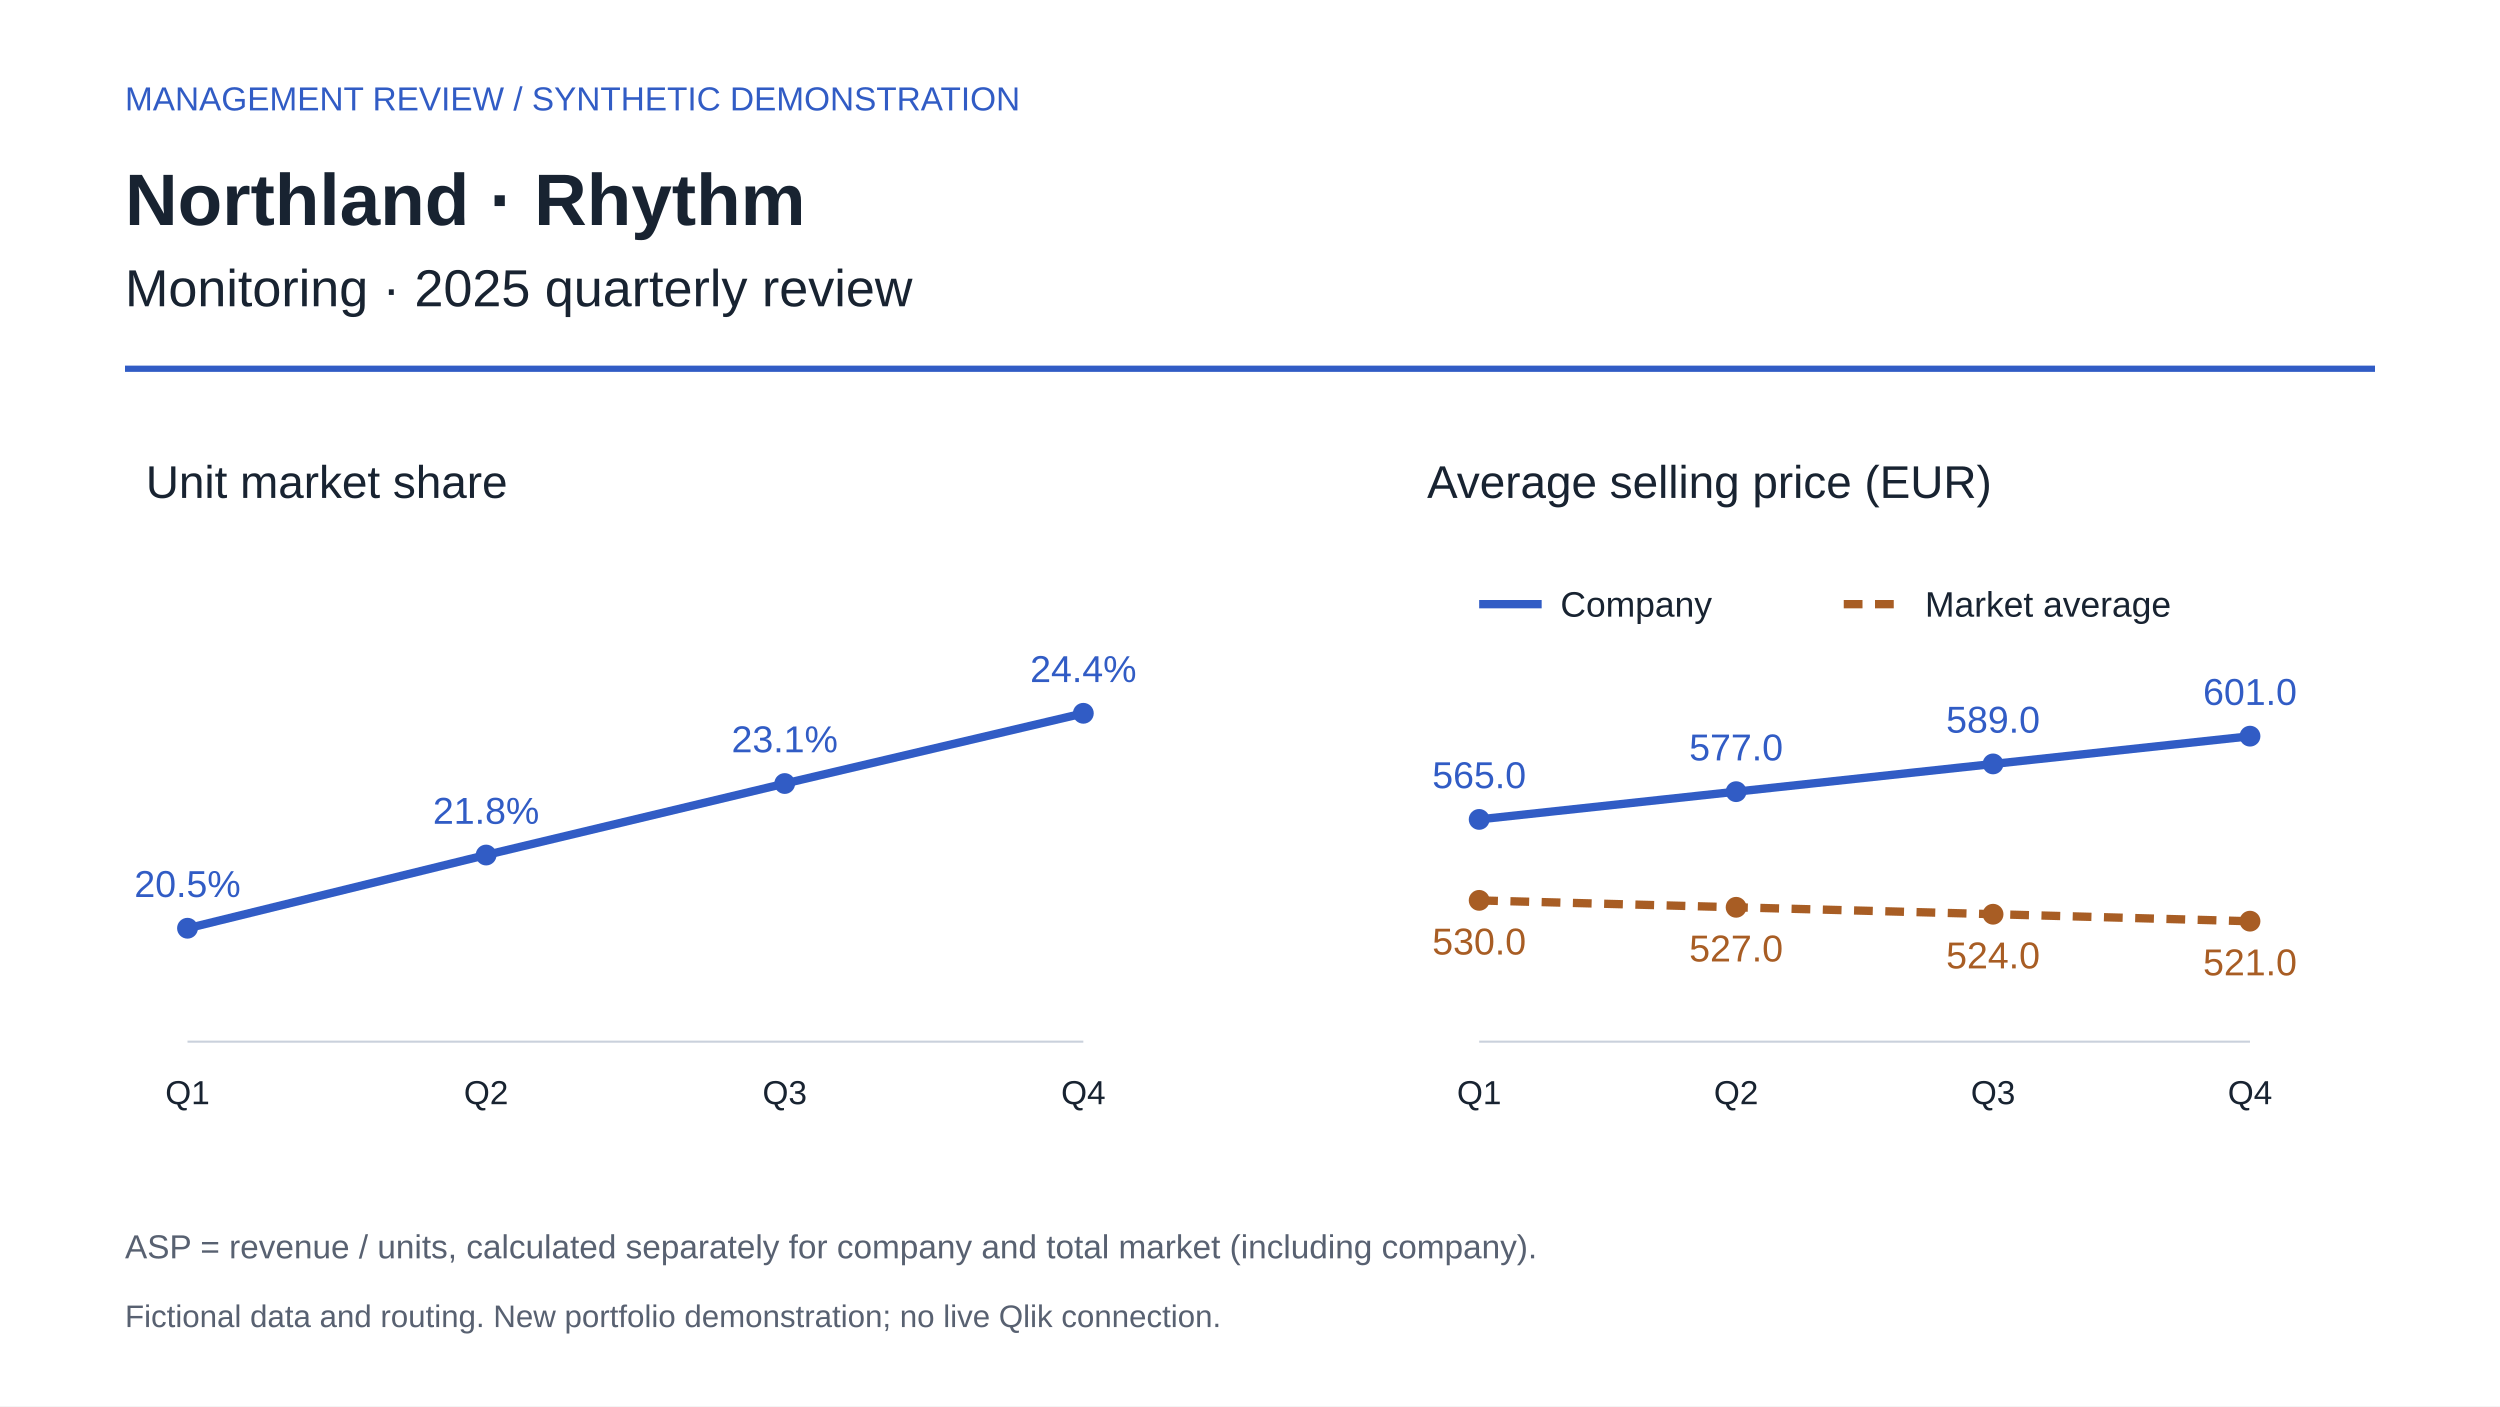
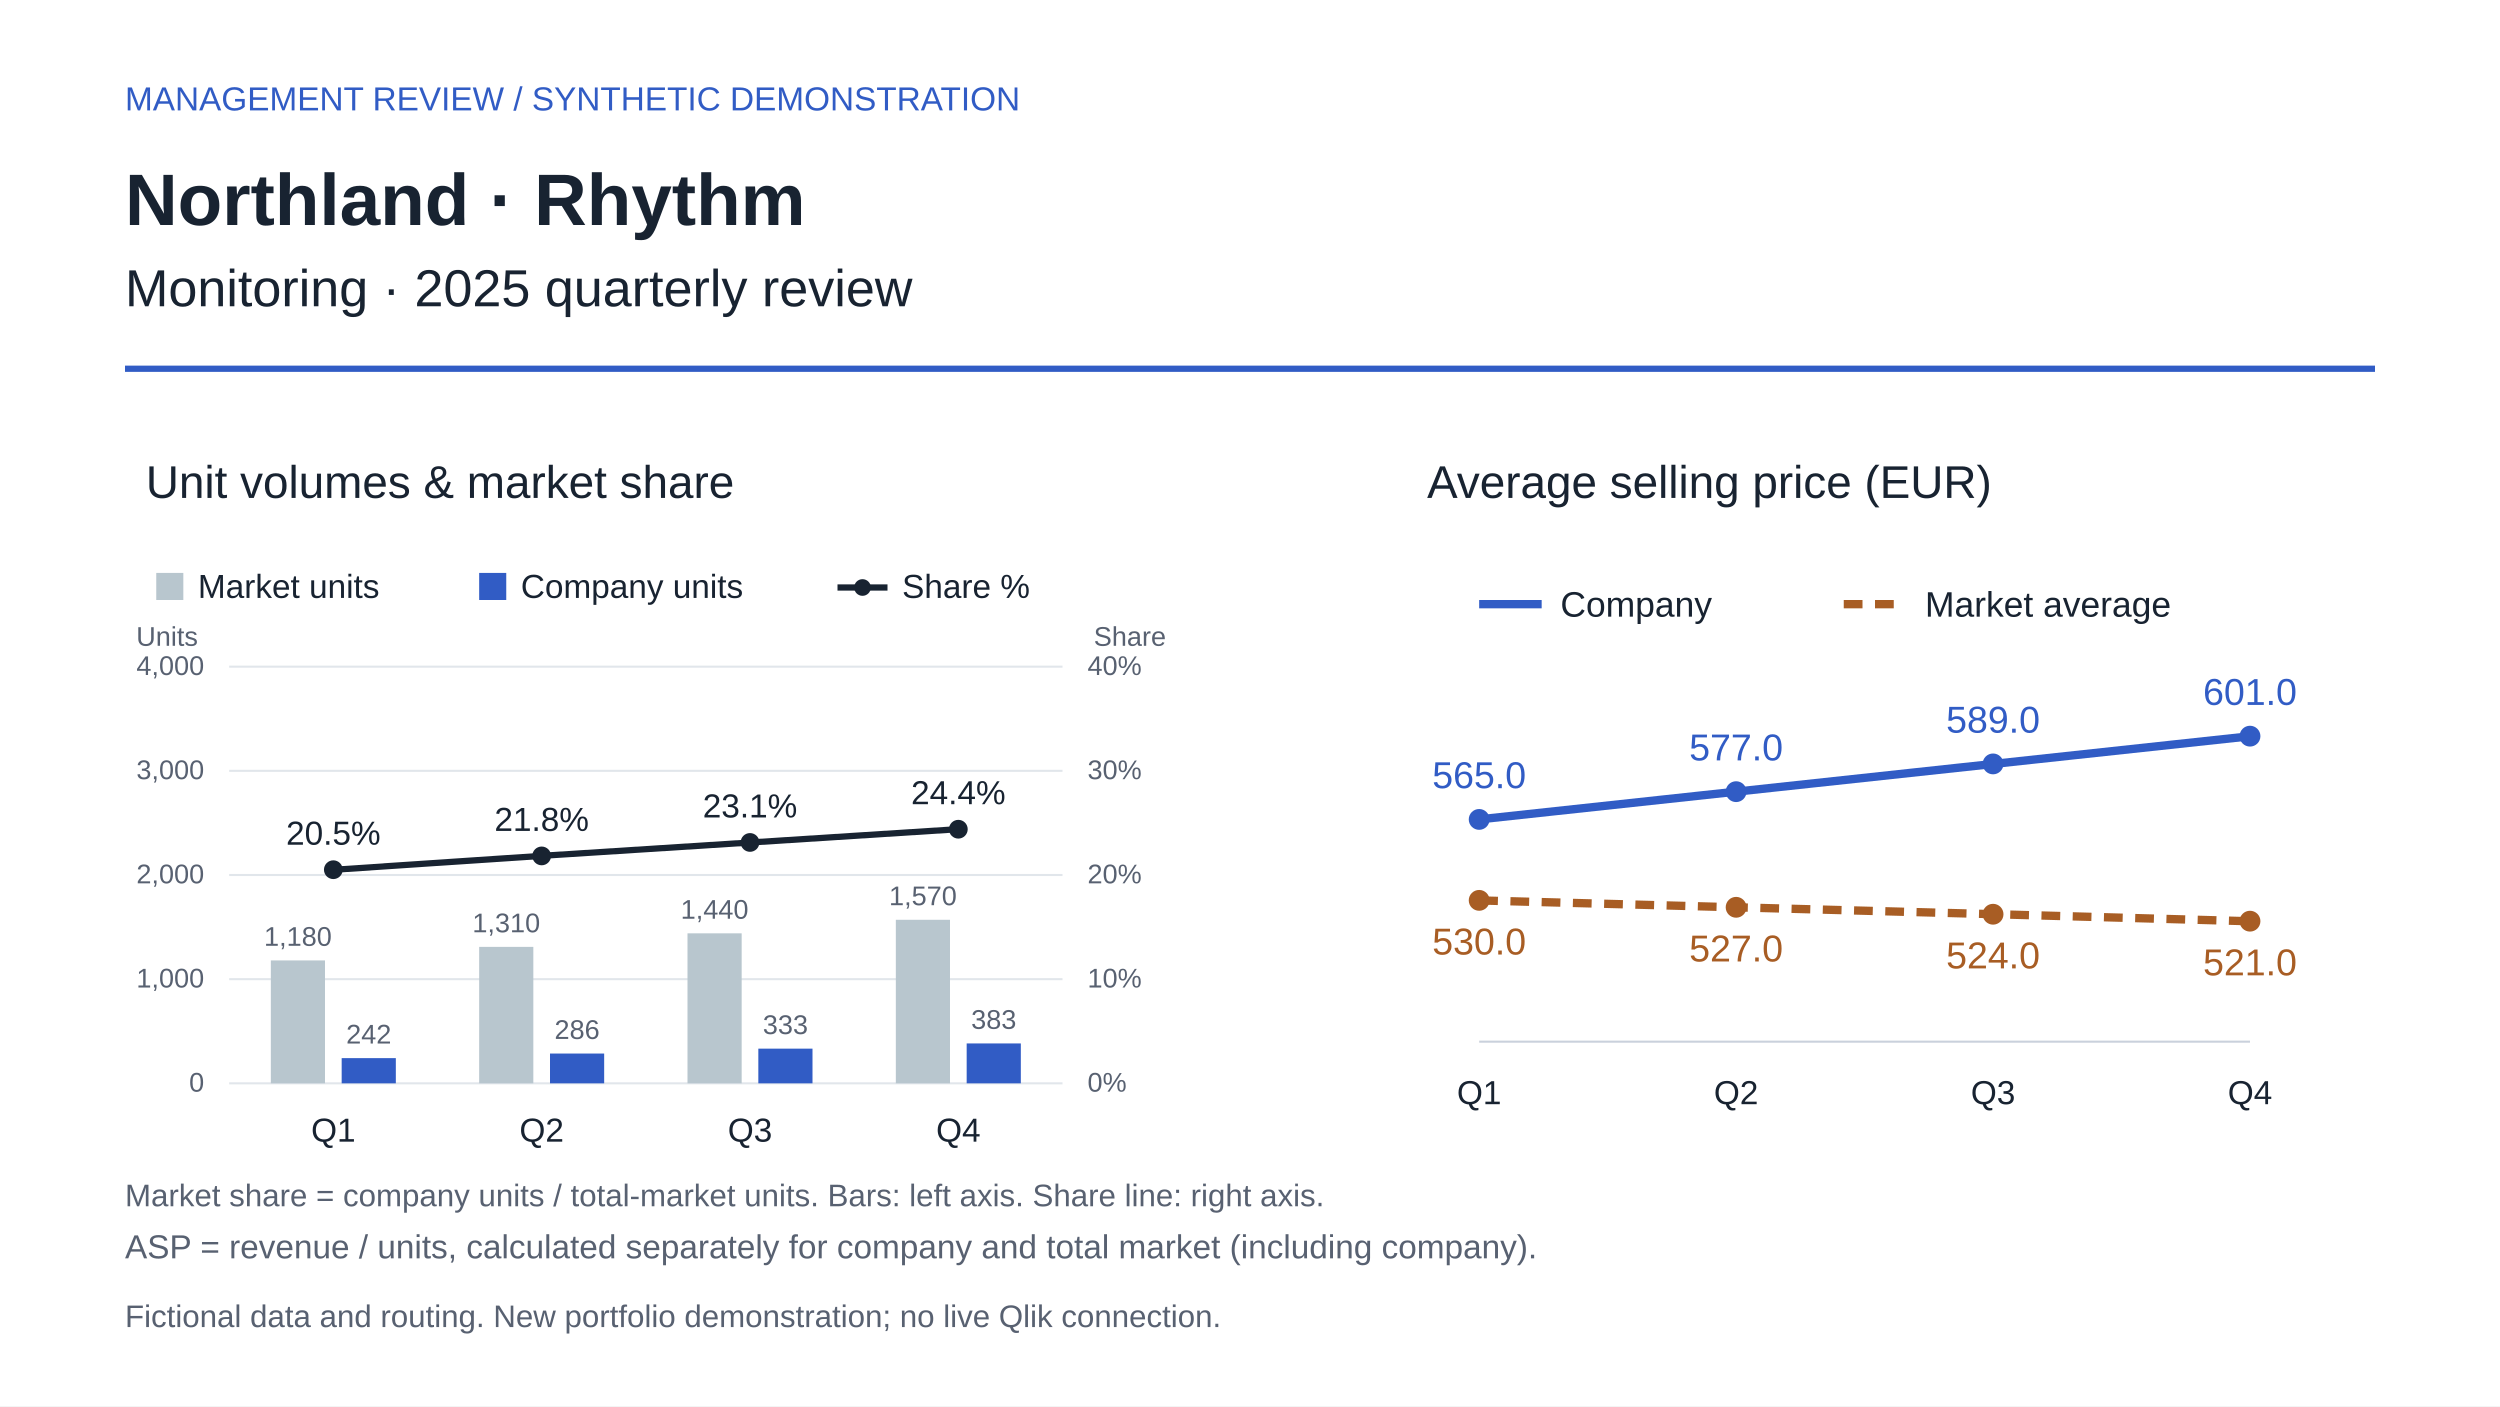
<svg xmlns="http://www.w3.org/2000/svg" width="1200" height="675" viewBox="0 0 1200 675">
  <rect width="1200" height="675" fill="#fff" />
  <g font-family="Arial,sans-serif" fill="#182331">
    <text x="60" y="53" font-size="16" fill="#315cc5">MANAGEMENT REVIEW / SYNTHETIC DEMONSTRATION</text>
    <text x="60" y="108" font-size="35" font-weight="700">Northland · Rhythm</text>
    <text x="60" y="147" font-size="25">Monitoring · 2025 quarterly review</text>
    <line x1="60" y1="177" x2="1140" y2="177" stroke="#315cc5" stroke-width="3" />
-     <text x="70" y="239" font-size="22">Unit market share</text>
+     <text x="70" y="239" font-size="22">Unit volumes &amp; market share</text>
    <text x="685" y="239" font-size="22">Average selling price (EUR)</text>
-     <line x1="90" y1="500" x2="520" y2="500" stroke="#cad1dc" />
-     <polyline points="90.0,445.6 233.3,410.4 376.7,376.1 520.0,342.4" fill="none" stroke="#315cc5" stroke-width="4" />
-     <circle cx="90.0" cy="445.555" r="5" fill="#315cc5" />
-     <text x="90.0" y="430.555" text-anchor="middle" font-size="18" fill="#315cc5">20.5%</text>
-     <circle cx="233.333" cy="410.418" r="5" fill="#315cc5" />
-     <text x="233.333" y="395.418" text-anchor="middle" font-size="18" fill="#315cc5">21.8%</text>
-     <circle cx="376.667" cy="376.094" r="5" fill="#315cc5" />
-     <text x="376.667" y="361.094" text-anchor="middle" font-size="18" fill="#315cc5">23.1%</text>
-     <circle cx="520.0" cy="342.381" r="5" fill="#315cc5" />
-     <text x="520.0" y="327.381" text-anchor="middle" font-size="18" fill="#315cc5">24.4%</text>
-     <text x="90.0" y="530" text-anchor="middle" font-size="16">Q1</text>
-     <text x="233.333" y="530" text-anchor="middle" font-size="16">Q2</text>
-     <text x="376.667" y="530" text-anchor="middle" font-size="16">Q3</text>
-     <text x="520.0" y="530" text-anchor="middle" font-size="16">Q4</text>
+     <g aria-label="Market and company units with market share overlay">
+       <rect x="75" y="275" width="13" height="13" fill="#b8c6ce" />
+       <text x="95" y="287" font-size="16">Market units</text>
+       <rect x="230" y="275" width="13" height="13" fill="#315cc5" />
+       <text x="250" y="287" font-size="16">Company units</text>
+       <line x1="402" y1="282" x2="426" y2="282" stroke="#182331" stroke-width="3" />
+       <circle cx="414" cy="282" r="4" fill="#182331" />
+       <text x="433" y="287" font-size="16">Share %</text>
+       <text x="95" y="310" text-anchor="end" font-size="13" fill="#586171">Units</text>
+       <text x="525" y="310" font-size="13" fill="#586171">Share</text>
+       <line x1="110" y1="520.0" x2="510" y2="520.0" stroke="#e1e6eb" />
+       <text x="98" y="524.0" text-anchor="end" font-size="13" fill="#586171">0</text>
+       <text x="522" y="524.0" font-size="13" fill="#586171">0%</text>
+       <line x1="110" y1="470.0" x2="510" y2="470.0" stroke="#e1e6eb" />
+       <text x="98" y="474.0" text-anchor="end" font-size="13" fill="#586171">1,000</text>
+       <text x="522" y="474.0" font-size="13" fill="#586171">10%</text>
+       <line x1="110" y1="420.0" x2="510" y2="420.0" stroke="#e1e6eb" />
+       <text x="98" y="424.0" text-anchor="end" font-size="13" fill="#586171">2,000</text>
+       <text x="522" y="424.0" font-size="13" fill="#586171">20%</text>
+       <line x1="110" y1="370.0" x2="510" y2="370.0" stroke="#e1e6eb" />
+       <text x="98" y="374.0" text-anchor="end" font-size="13" fill="#586171">3,000</text>
+       <text x="522" y="374.0" font-size="13" fill="#586171">30%</text>
+       <line x1="110" y1="320.0" x2="510" y2="320.0" stroke="#e1e6eb" />
+       <text x="98" y="324.0" text-anchor="end" font-size="13" fill="#586171">4,000</text>
+       <text x="522" y="324.0" font-size="13" fill="#586171">40%</text>
+       <rect data-series="market" data-value="1180" x="130.0" y="461.0" width="26" height="59.0" fill="#b8c6ce" />
+       <text x="143.0" y="454.0" text-anchor="middle" font-size="13" fill="#586171">1,180</text>
+       <rect data-series="units" data-value="242" x="164.0" y="507.9" width="26" height="12.1" fill="#315cc5" />
+       <text x="177.0" y="500.9" text-anchor="middle" font-size="13" fill="#586171">242</text>
+       <text x="160.0" y="548" text-anchor="middle" font-size="16">Q1</text>
+       <rect data-series="market" data-value="1310" x="230.0" y="454.5" width="26" height="65.5" fill="#b8c6ce" />
+       <text x="243.0" y="447.5" text-anchor="middle" font-size="13" fill="#586171">1,310</text>
+       <rect data-series="units" data-value="286" x="264.0" y="505.7" width="26" height="14.3" fill="#315cc5" />
+       <text x="277.0" y="498.7" text-anchor="middle" font-size="13" fill="#586171">286</text>
+       <text x="260.0" y="548" text-anchor="middle" font-size="16">Q2</text>
+       <rect data-series="market" data-value="1440" x="330.0" y="448.0" width="26" height="72.0" fill="#b8c6ce" />
+       <text x="343.0" y="441.0" text-anchor="middle" font-size="13" fill="#586171">1,440</text>
+       <rect data-series="units" data-value="333" x="364.0" y="503.35" width="26" height="16.65" fill="#315cc5" />
+       <text x="377.0" y="496.35" text-anchor="middle" font-size="13" fill="#586171">333</text>
+       <text x="360.0" y="548" text-anchor="middle" font-size="16">Q3</text>
+       <rect data-series="market" data-value="1570" x="430.0" y="441.5" width="26" height="78.5" fill="#b8c6ce" />
+       <text x="443.0" y="434.5" text-anchor="middle" font-size="13" fill="#586171">1,570</text>
+       <rect data-series="units" data-value="383" x="464.0" y="500.85" width="26" height="19.15" fill="#315cc5" />
+       <text x="477.0" y="493.85" text-anchor="middle" font-size="13" fill="#586171">383</text>
+       <text x="460.0" y="548" text-anchor="middle" font-size="16">Q4</text>
+       <polyline data-series="share" points="160.0,417.5 260.0,410.8 360.0,404.4 460.0,398.0" fill="none" stroke="#182331" stroke-width="3" />
+       <circle cx="160.0" cy="417.458" r="4.5" fill="#182331" />
+       <text x="160.0" y="405.458" text-anchor="middle" font-size="16" fill="#182331">20.5%</text>
+       <circle cx="260.0" cy="410.84" r="4.5" fill="#182331" />
+       <text x="260.0" y="398.84" text-anchor="middle" font-size="16" fill="#182331">21.8%</text>
+       <circle cx="360.0" cy="404.375" r="4.5" fill="#182331" />
+       <text x="360.0" y="392.375" text-anchor="middle" font-size="16" fill="#182331">23.1%</text>
+       <circle cx="460.0" cy="398.025" r="4.5" fill="#182331" />
+       <text x="460.0" y="386.025" text-anchor="middle" font-size="16" fill="#182331">24.4%</text>
+     </g>
    <line x1="710" y1="500" x2="1080" y2="500" stroke="#cad1dc" />
    <polyline points="710.0,393.3 833.3,380.0 956.7,366.7 1080.0,353.4" fill="none" stroke="#315cc5" stroke-width="4" />
    <circle cx="710.0" cy="393.321" r="5" fill="#315cc5" />
    <text x="710.0" y="378.321" text-anchor="middle" font-size="18" fill="#315cc5">565.0</text>
    <circle cx="833.333" cy="380" r="5" fill="#315cc5" />
    <text x="833.333" y="365" text-anchor="middle" font-size="18" fill="#315cc5">577.0</text>
    <circle cx="956.667" cy="366.679" r="5" fill="#315cc5" />
    <text x="956.667" y="351.679" text-anchor="middle" font-size="18" fill="#315cc5">589.0</text>
    <circle cx="1080.0" cy="353.358" r="5" fill="#315cc5" />
    <text x="1080.0" y="338.358" text-anchor="middle" font-size="18" fill="#315cc5">601.0</text>
    <polyline points="710.0,432.2 833.3,435.5 956.7,438.8 1080.0,442.2" fill="none" stroke="#a85d24" stroke-width="4" stroke-dasharray="9 6" />
    <circle cx="710.0" cy="432.174" r="5" fill="#a85d24" />
    <text x="710.0" y="458.174" text-anchor="middle" font-size="18" fill="#a85d24">530.0</text>
    <circle cx="833.333" cy="435.504" r="5" fill="#a85d24" />
    <text x="833.333" y="461.504" text-anchor="middle" font-size="18" fill="#a85d24">527.0</text>
    <circle cx="956.667" cy="438.834" r="5" fill="#a85d24" />
    <text x="956.667" y="464.834" text-anchor="middle" font-size="18" fill="#a85d24">524.0</text>
    <circle cx="1080.0" cy="442.165" r="5" fill="#a85d24" />
    <text x="1080.0" y="468.165" text-anchor="middle" font-size="18" fill="#a85d24">521.0</text>
    <text x="710.0" y="530" text-anchor="middle" font-size="16">Q1</text>
    <text x="833.333" y="530" text-anchor="middle" font-size="16">Q2</text>
    <text x="956.667" y="530" text-anchor="middle" font-size="16">Q3</text>
    <text x="1080.0" y="530" text-anchor="middle" font-size="16">Q4</text>
    <line x1="710" y1="290" x2="740" y2="290" stroke="#315cc5" stroke-width="4" />
    <text x="749" y="296" font-size="17">Company</text>
    <line x1="885" y1="290" x2="915" y2="290" stroke="#a85d24" stroke-width="4" stroke-dasharray="9 6" />
    <text x="924" y="296" font-size="17">Market average</text>
+     <text x="60" y="579" font-size="15" fill="#586171">Market share = company units / total-market units. Bars: left axis. Share line: right axis.</text>
    <text x="60" y="604" font-size="16" fill="#586171">ASP = revenue / units, calculated separately for company and total market (including company).</text>
    <text x="60" y="637" font-size="15" fill="#586171">Fictional data and routing. New portfolio demonstration; no live Qlik connection.</text>
  </g>
</svg>
